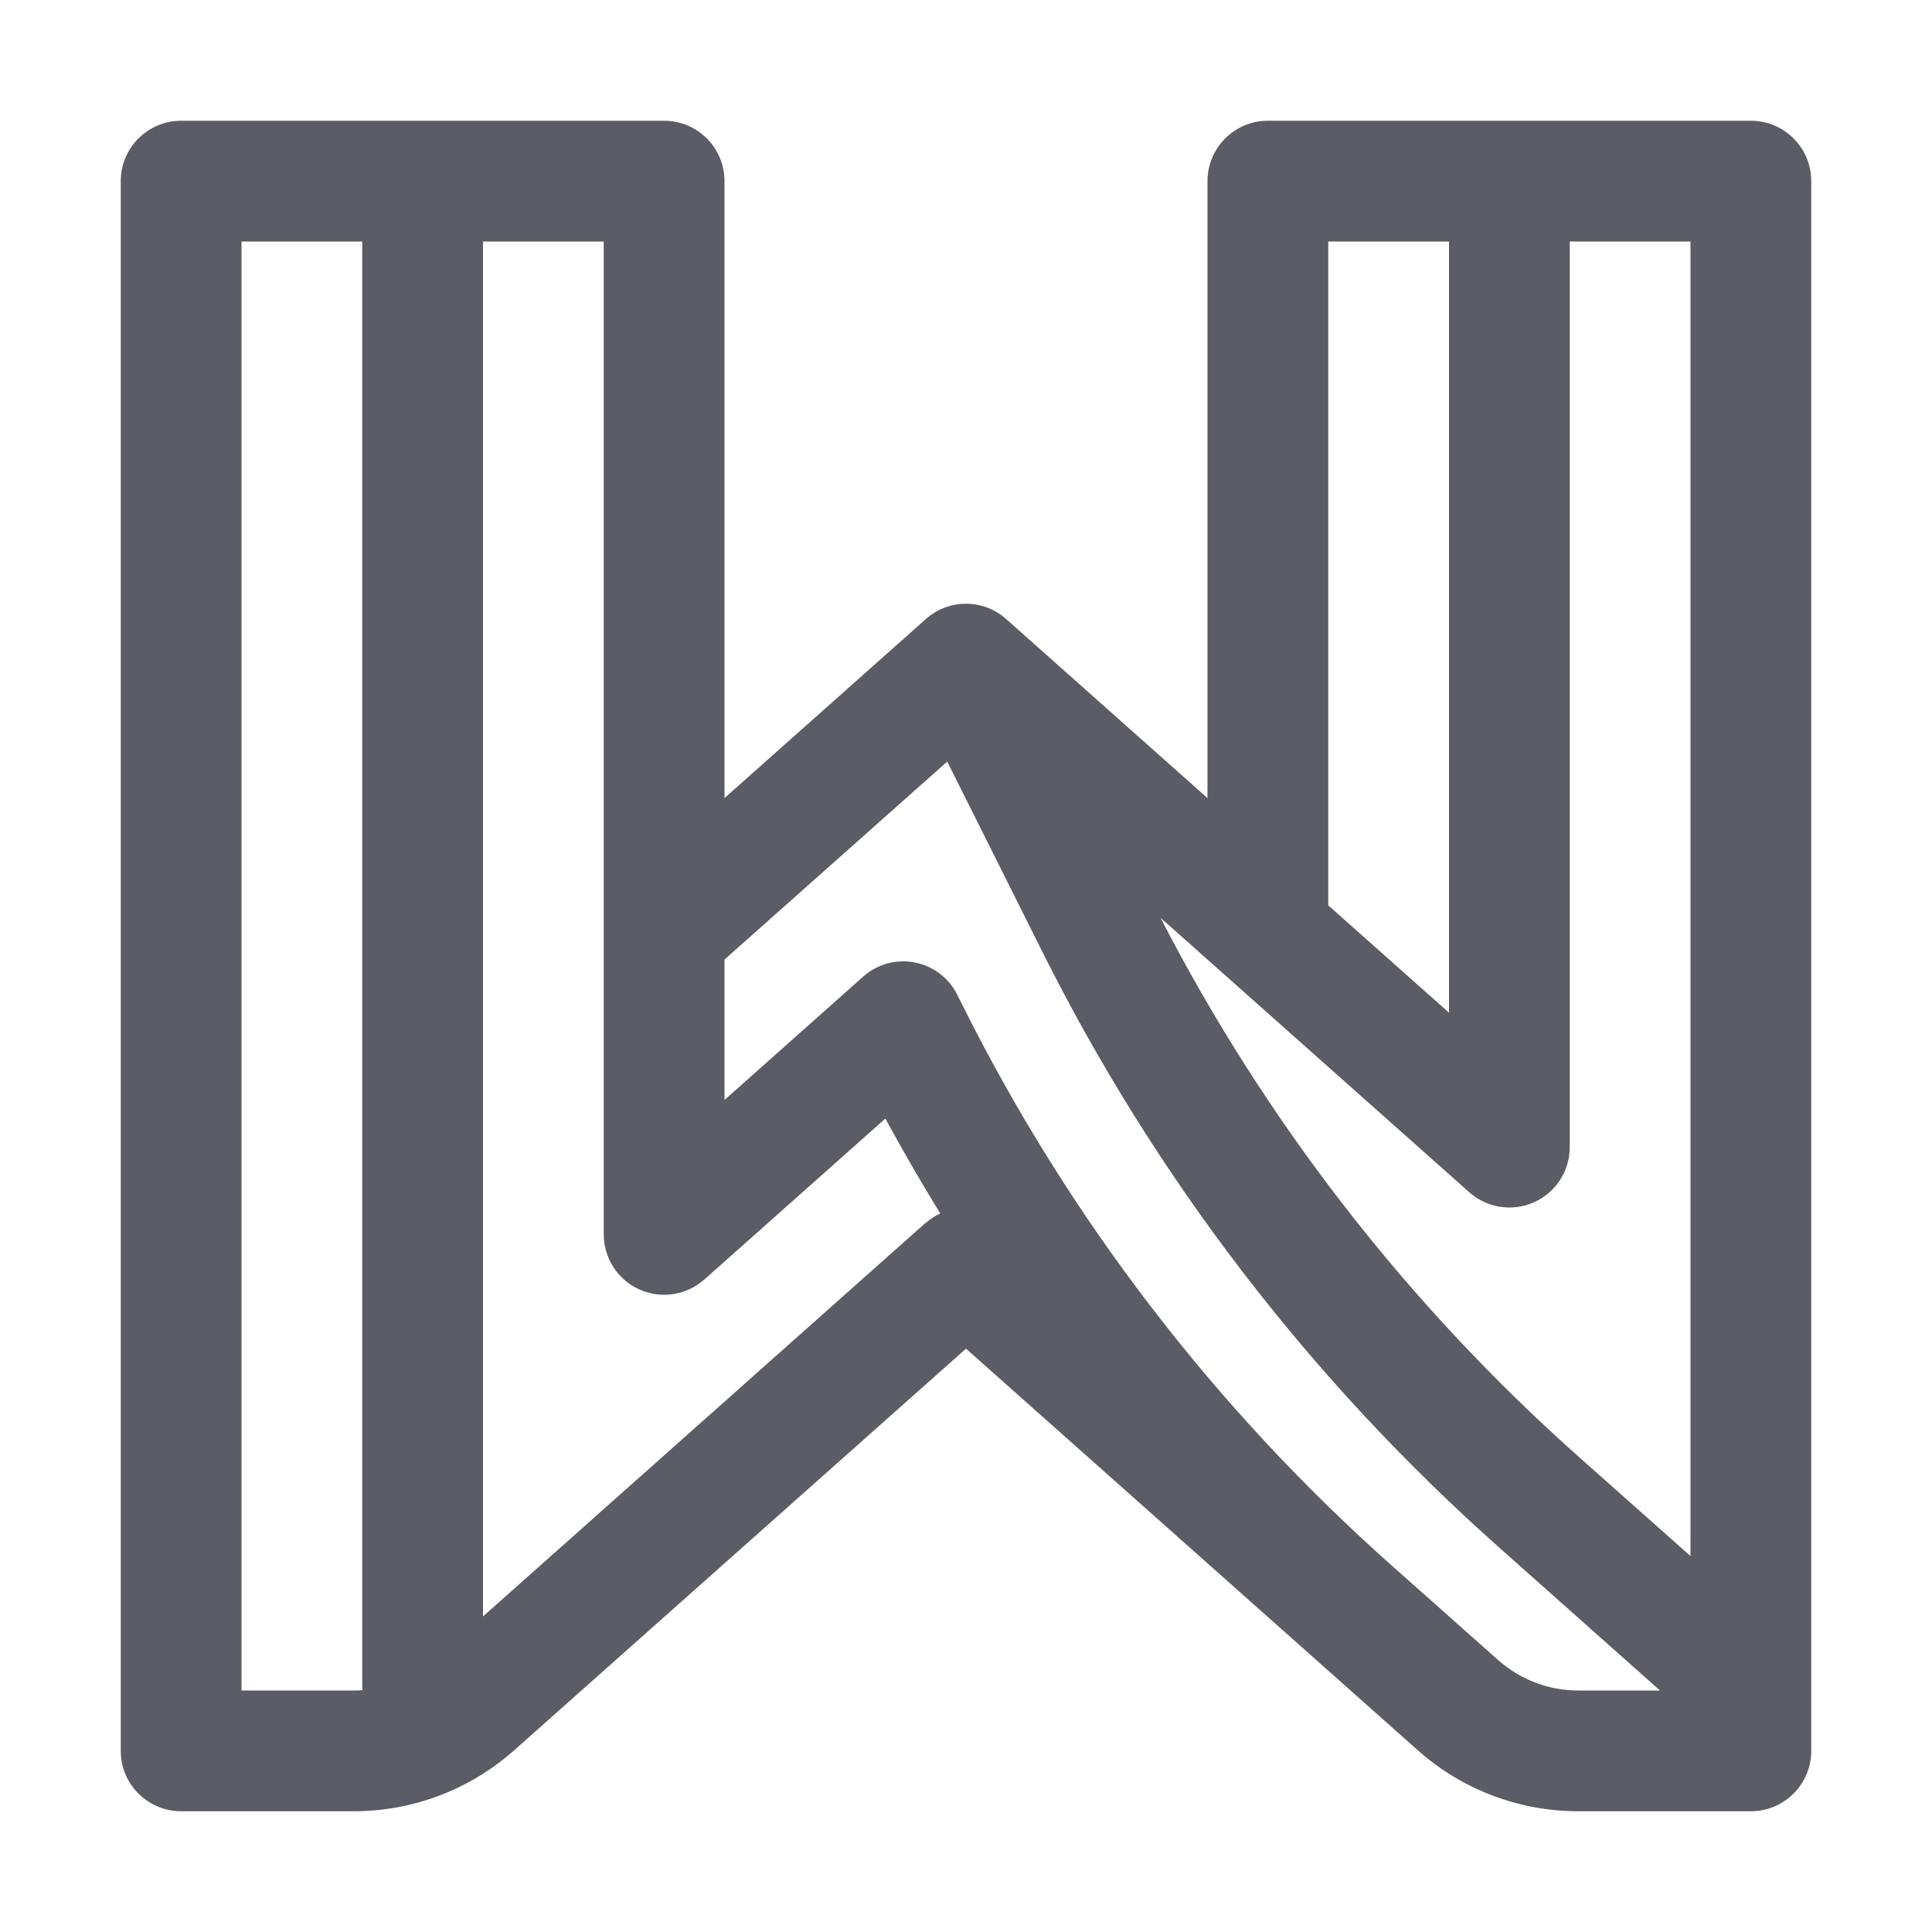
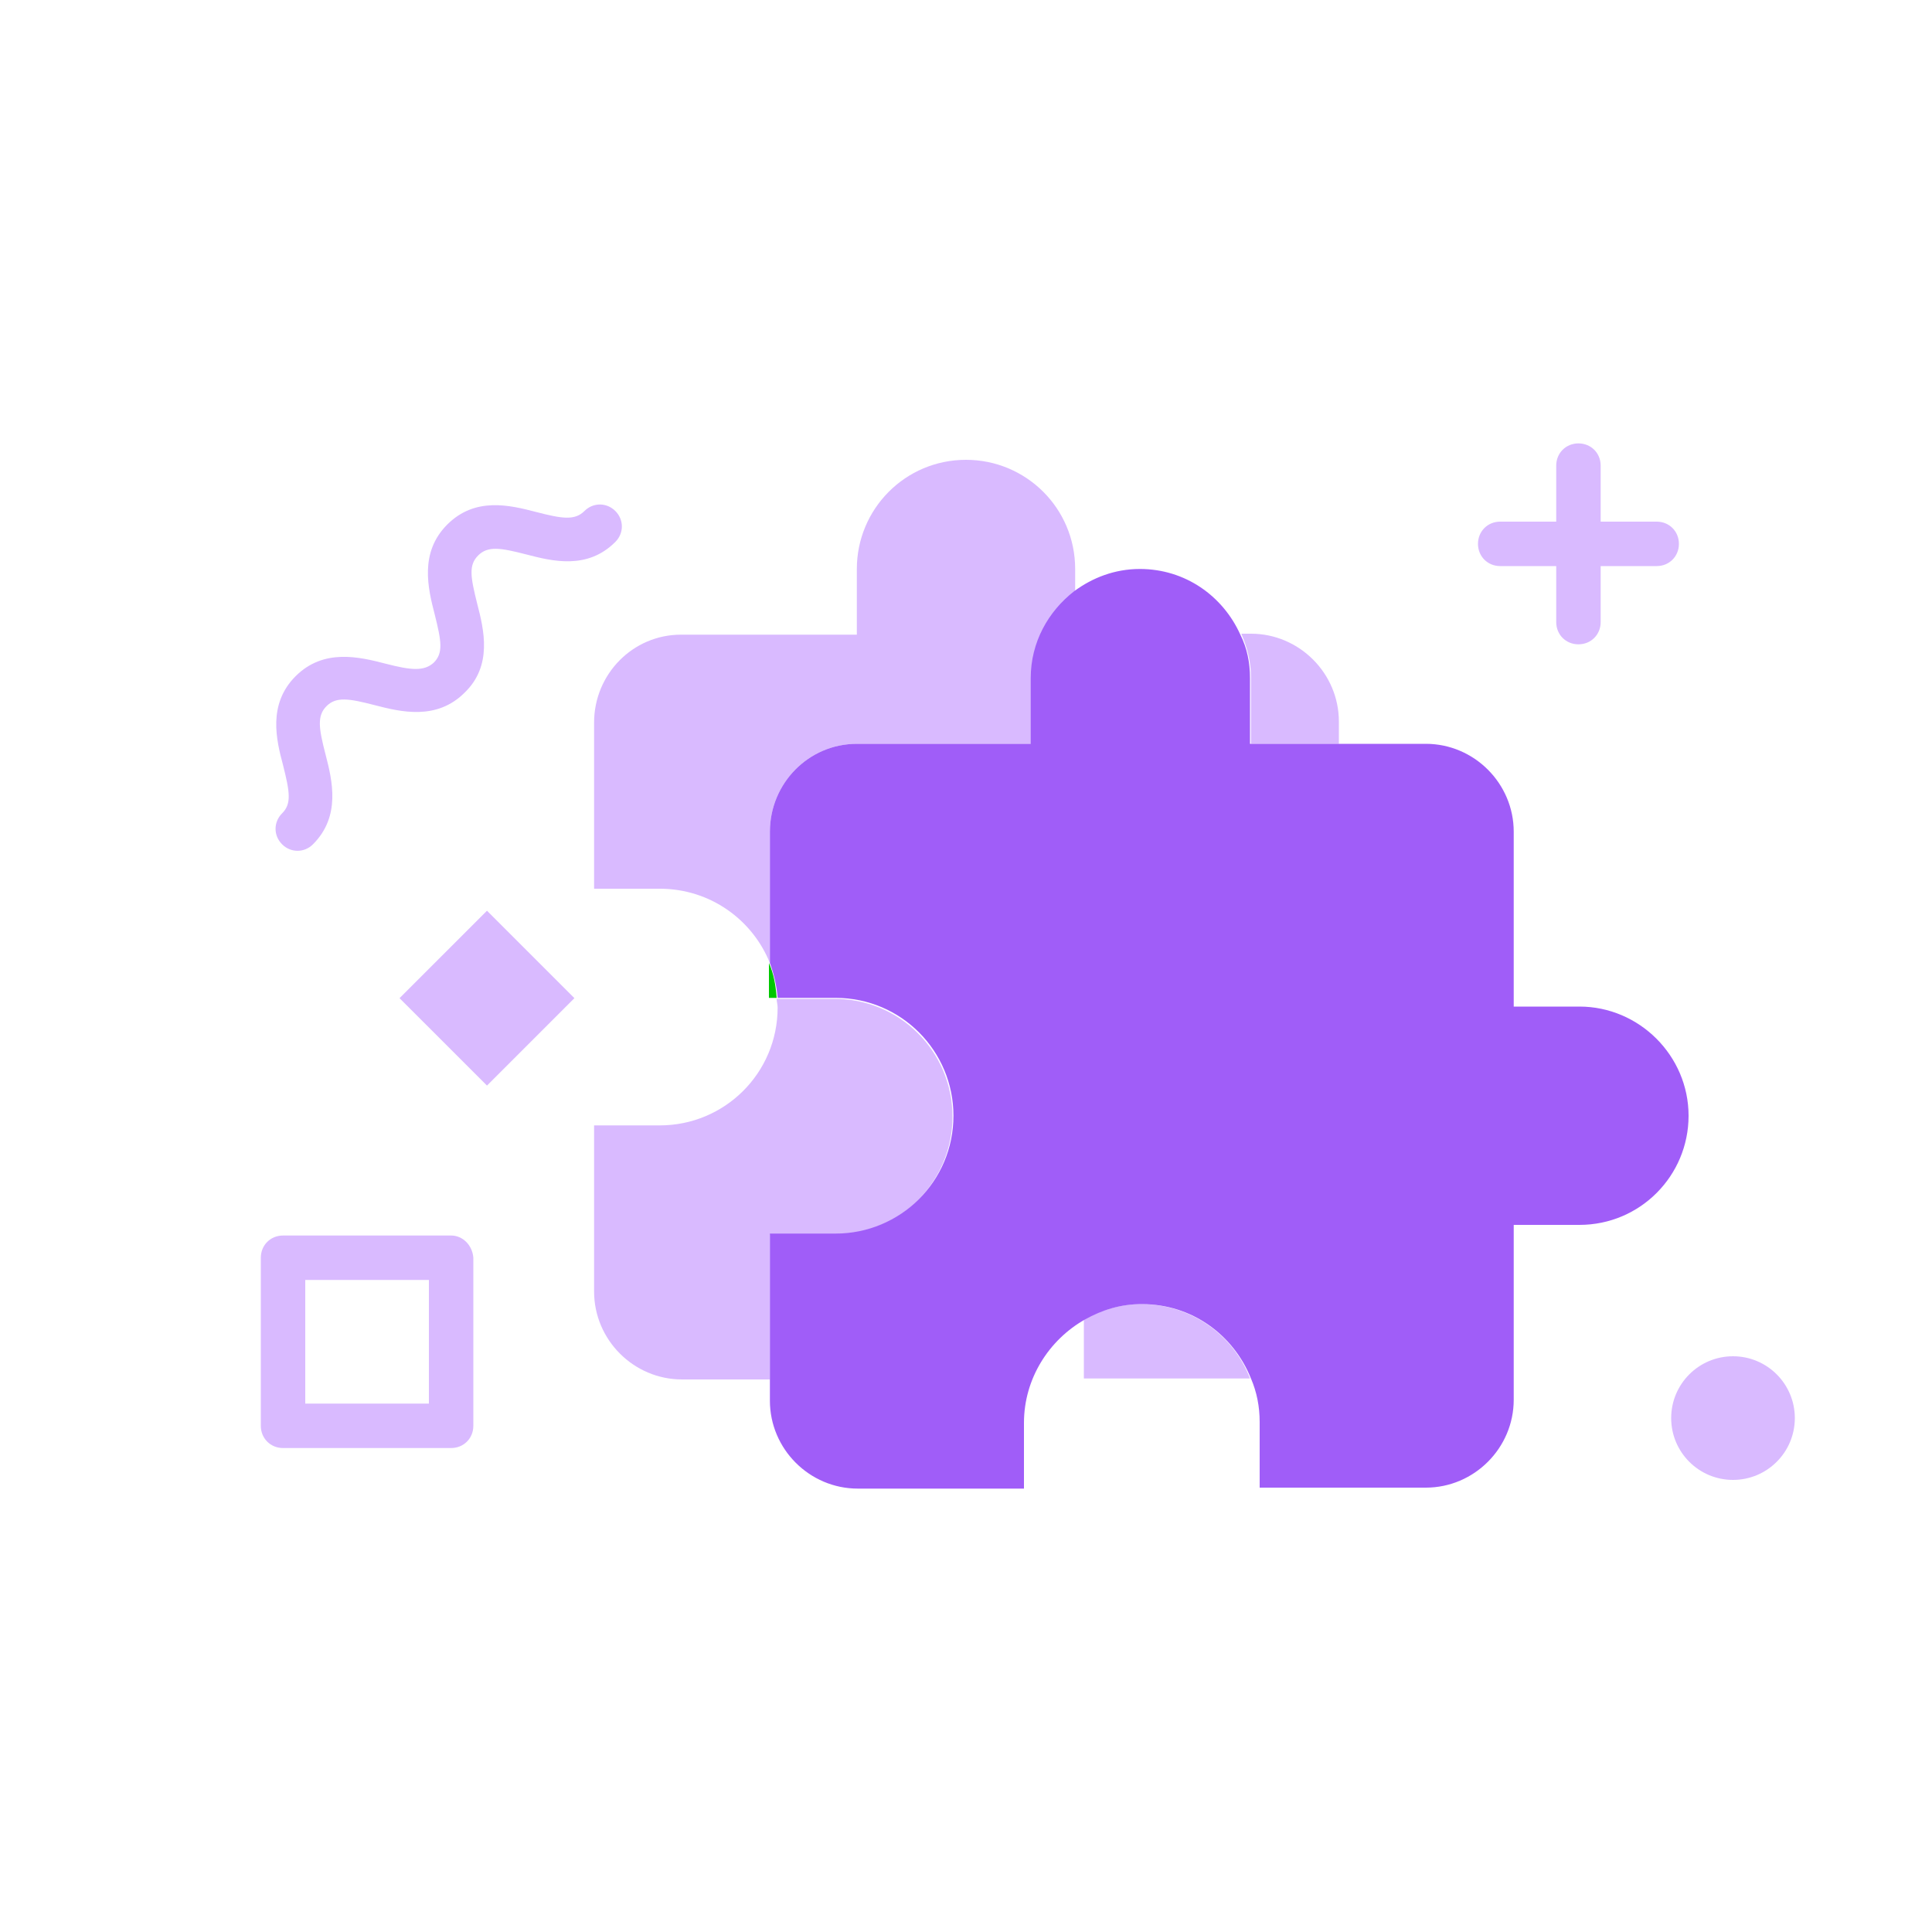
- <svg xmlns="http://www.w3.org/2000/svg" t="1661529457463" class="icon" viewBox="0 0 1024 1024" version="1.1" p-id="10230" width="200" height="200">
-   <path d="M928 64H672a32 32 0 0 0-32 32v327l-106.74-94.92a32 32 0 0 0-42.52 0L384 423V96a32 32 0 0 0-32-32H96a32 32 0 0 0-32 32v832a32 32 0 0 0 32 32h91.5a127.86 127.86 0 0 0 83.34-30.85l1.05-0.9L512 714.81l239.46 212.86a127.88 127.88 0 0 0 85 32.33H928a32 32 0 0 0 32-32V96a32 32 0 0 0-32-32z m-96 64h64v696.74l-58.55-52a987.37 987.37 0 0 1-222.34-286.27l163.63 145.45A32 32 0 0 0 832 608z m-128 0h64v408.74l-64-56.89zM187.5 896H128V128h64v764.37c0 1.16 0 2.32 0.13 3.46-1.54 0.11-3.08 0.17-4.63 0.17z m303.29-248h-0.05L256 856.74V128h64v526.22a32 32 0 0 0 53.21 24h0.05l96-85.36q13.88 25.59 29.08 50.27a31.86 31.86 0 0 0-7.56 5zM836.5 896a63.92 63.92 0 0 1-42.5-16.17l-55.75-49.53A987.52 987.52 0 0 1 510 532.5l-2.64-5.27a32 32 0 0 0-42.93-14.31 31.46 31.46 0 0 0-7 4.77L384 583v-74.41l118.05-104.93L552 503.53a1051.24 1051.24 0 0 0 242.94 317L879.83 896z" fill="#5C5C66" p-id="10231" />
+ <svg xmlns="http://www.w3.org/2000/svg" t="1665944239660" class="icon" viewBox="0 0 1024 1024" version="1.1" p-id="12154" data-spm-anchor-id="a313x.7781069.0.i26" width="200" height="200">
+   <path d="M454.144 394.24h92.672v-34.816c0-18.944 9.216-35.328 23.04-46.08v-11.776c0-32.256-26.112-57.856-57.856-57.856-32.256 0-57.856 26.112-57.856 57.856v34.816H360.96c-25.6 0-46.08 20.992-46.08 46.592V471.04h34.816c26.624 0 49.152 16.384 58.368 39.424V440.832c0-25.6 20.48-46.592 46.08-46.592zM663.04 394.24h46.592v-11.776c0-25.6-20.992-46.592-46.592-46.592h-5.12c3.072 7.168 5.12 14.848 5.12 23.04V394.24zM442.368 654.336c34.816 0 62.464-28.16 62.464-62.464 0-34.816-28.16-62.464-62.464-62.464h-30.72c0 1.536 0.512 3.072 0.512 4.608 0 34.816-28.16 62.464-62.464 62.464h-34.816v88.064c0 25.6 20.992 46.592 46.592 46.592h46.592v-76.8h34.304zM604.672 691.2c-10.752 0-20.992 3.072-30.208 8.192v31.232h88.064c-8.704-23.04-31.232-39.424-57.856-39.424z" fill="#d9baff" p-id="12155" data-spm-anchor-id="a313x.7781069.0.i25" class="" />
+   <path d="M407.552 528.896h4.096c-0.512-6.656-1.536-12.8-4.096-18.432v18.432z" fill="#01C700" p-id="12156" />
+   <path d="M837.12 533.504h-34.816V440.832c0-25.6-20.992-46.592-46.592-46.592h-93.184v-34.816c0-8.192-1.536-15.872-5.12-23.04-9.216-20.48-29.184-34.816-53.248-34.816-13.312 0-25.088 4.608-34.816 11.776-13.824 10.752-23.04 27.136-23.04 46.08V394.24h-92.16c-25.6 0-46.08 20.992-46.08 46.592v69.632c2.048 5.632 3.584 11.776 4.096 18.432h30.72c34.816 0 62.464 28.16 62.464 62.464 0 34.816-28.16 62.464-62.464 62.464h-34.816V742.4c0 25.6 20.992 46.592 46.592 46.592H542.72v-34.816c0-23.552 13.312-44.032 32.256-54.784 9.216-5.12 18.944-8.192 30.208-8.192 26.624 0 48.64 16.384 57.856 39.424 3.072 7.168 4.608 14.848 4.608 23.04v34.816h88.064c25.6 0 46.592-20.992 46.592-46.592v-92.672h34.816c32.256 0 57.856-26.112 57.856-57.856 0-31.744-26.112-57.856-57.856-57.856z" fill="#a05df8" p-id="12157" data-spm-anchor-id="a313x.7781069.0.i24" class="" />
+   <path d="M878.08 276.48h-29.696v-29.696c0-6.656-5.12-11.776-11.776-11.776-6.656 0-11.776 5.12-11.776 11.776V276.48h-29.696c-6.656 0-11.776 5.12-11.776 11.776s5.12 11.776 11.776 11.776h29.696v29.696c0 6.656 5.12 11.776 11.776 11.776 6.656 0 11.776-5.12 11.776-11.776v-29.696h29.696c6.656 0 11.776-5.12 11.776-11.776s-5.12-11.776-11.776-11.776zM156.672 358.4c14.848-14.848 33.792-10.24 47.616-6.656 13.824 3.584 20.48 4.096 25.6-0.512 5.12-5.12 4.096-11.264 0.512-25.6-3.584-13.824-8.192-32.768 6.656-47.616 14.848-14.848 33.28-10.24 47.104-6.656 13.824 3.584 20.48 4.608 25.6-0.512 4.608-4.608 11.776-4.608 16.384 0s4.608 11.776 0 16.384c-14.848 14.848-33.28 10.24-47.104 6.656-13.824-3.584-20.48-4.608-25.6 0.512s-4.096 11.264-0.512 25.6c3.584 13.824 8.192 32.768-6.656 47.104-14.848 14.848-33.792 10.24-47.616 6.656-13.824-3.584-20.48-4.608-25.6 0.512s-4.096 11.776-0.512 25.6c3.584 13.824 8.192 32.768-6.656 47.616-4.608 4.608-11.776 4.608-16.384 0-4.608-4.608-4.608-11.776 0-16.384 5.12-5.12 4.096-11.264 0.512-25.6-3.584-13.312-8.192-32.256 6.656-47.104z" fill="#d9baff" p-id="12158" data-spm-anchor-id="a313x.7781069.0.i28" class="" />
+   <path d="M211.763 529.044l46.346-46.341 46.336 46.336-46.336 46.341z" fill="#d9baff" p-id="12159" data-spm-anchor-id="a313x.7781069.0.i29" class="" />
+   <path d="M918.528 751.616m-32.768 0a32.768 32.768 0 1 0 65.536 0 32.768 32.768 0 1 0-65.536 0Z" fill="#d9baff" p-id="12160" data-spm-anchor-id="a313x.7781069.0.i30" class="" />
+   <path d="M239.104 654.848H150.016c-6.656 0-11.776 5.12-11.776 11.776v89.088c0 6.656 5.12 11.776 11.776 11.776h89.088c6.656 0 11.776-5.12 11.776-11.776v-89.088c-0.512-6.656-5.632-11.776-11.776-11.776z m-11.776 89.088H161.792v-65.536h65.536v65.536z" fill="#d9baff" p-id="12161" data-spm-anchor-id="a313x.7781069.0.i27" class="" />
</svg>
